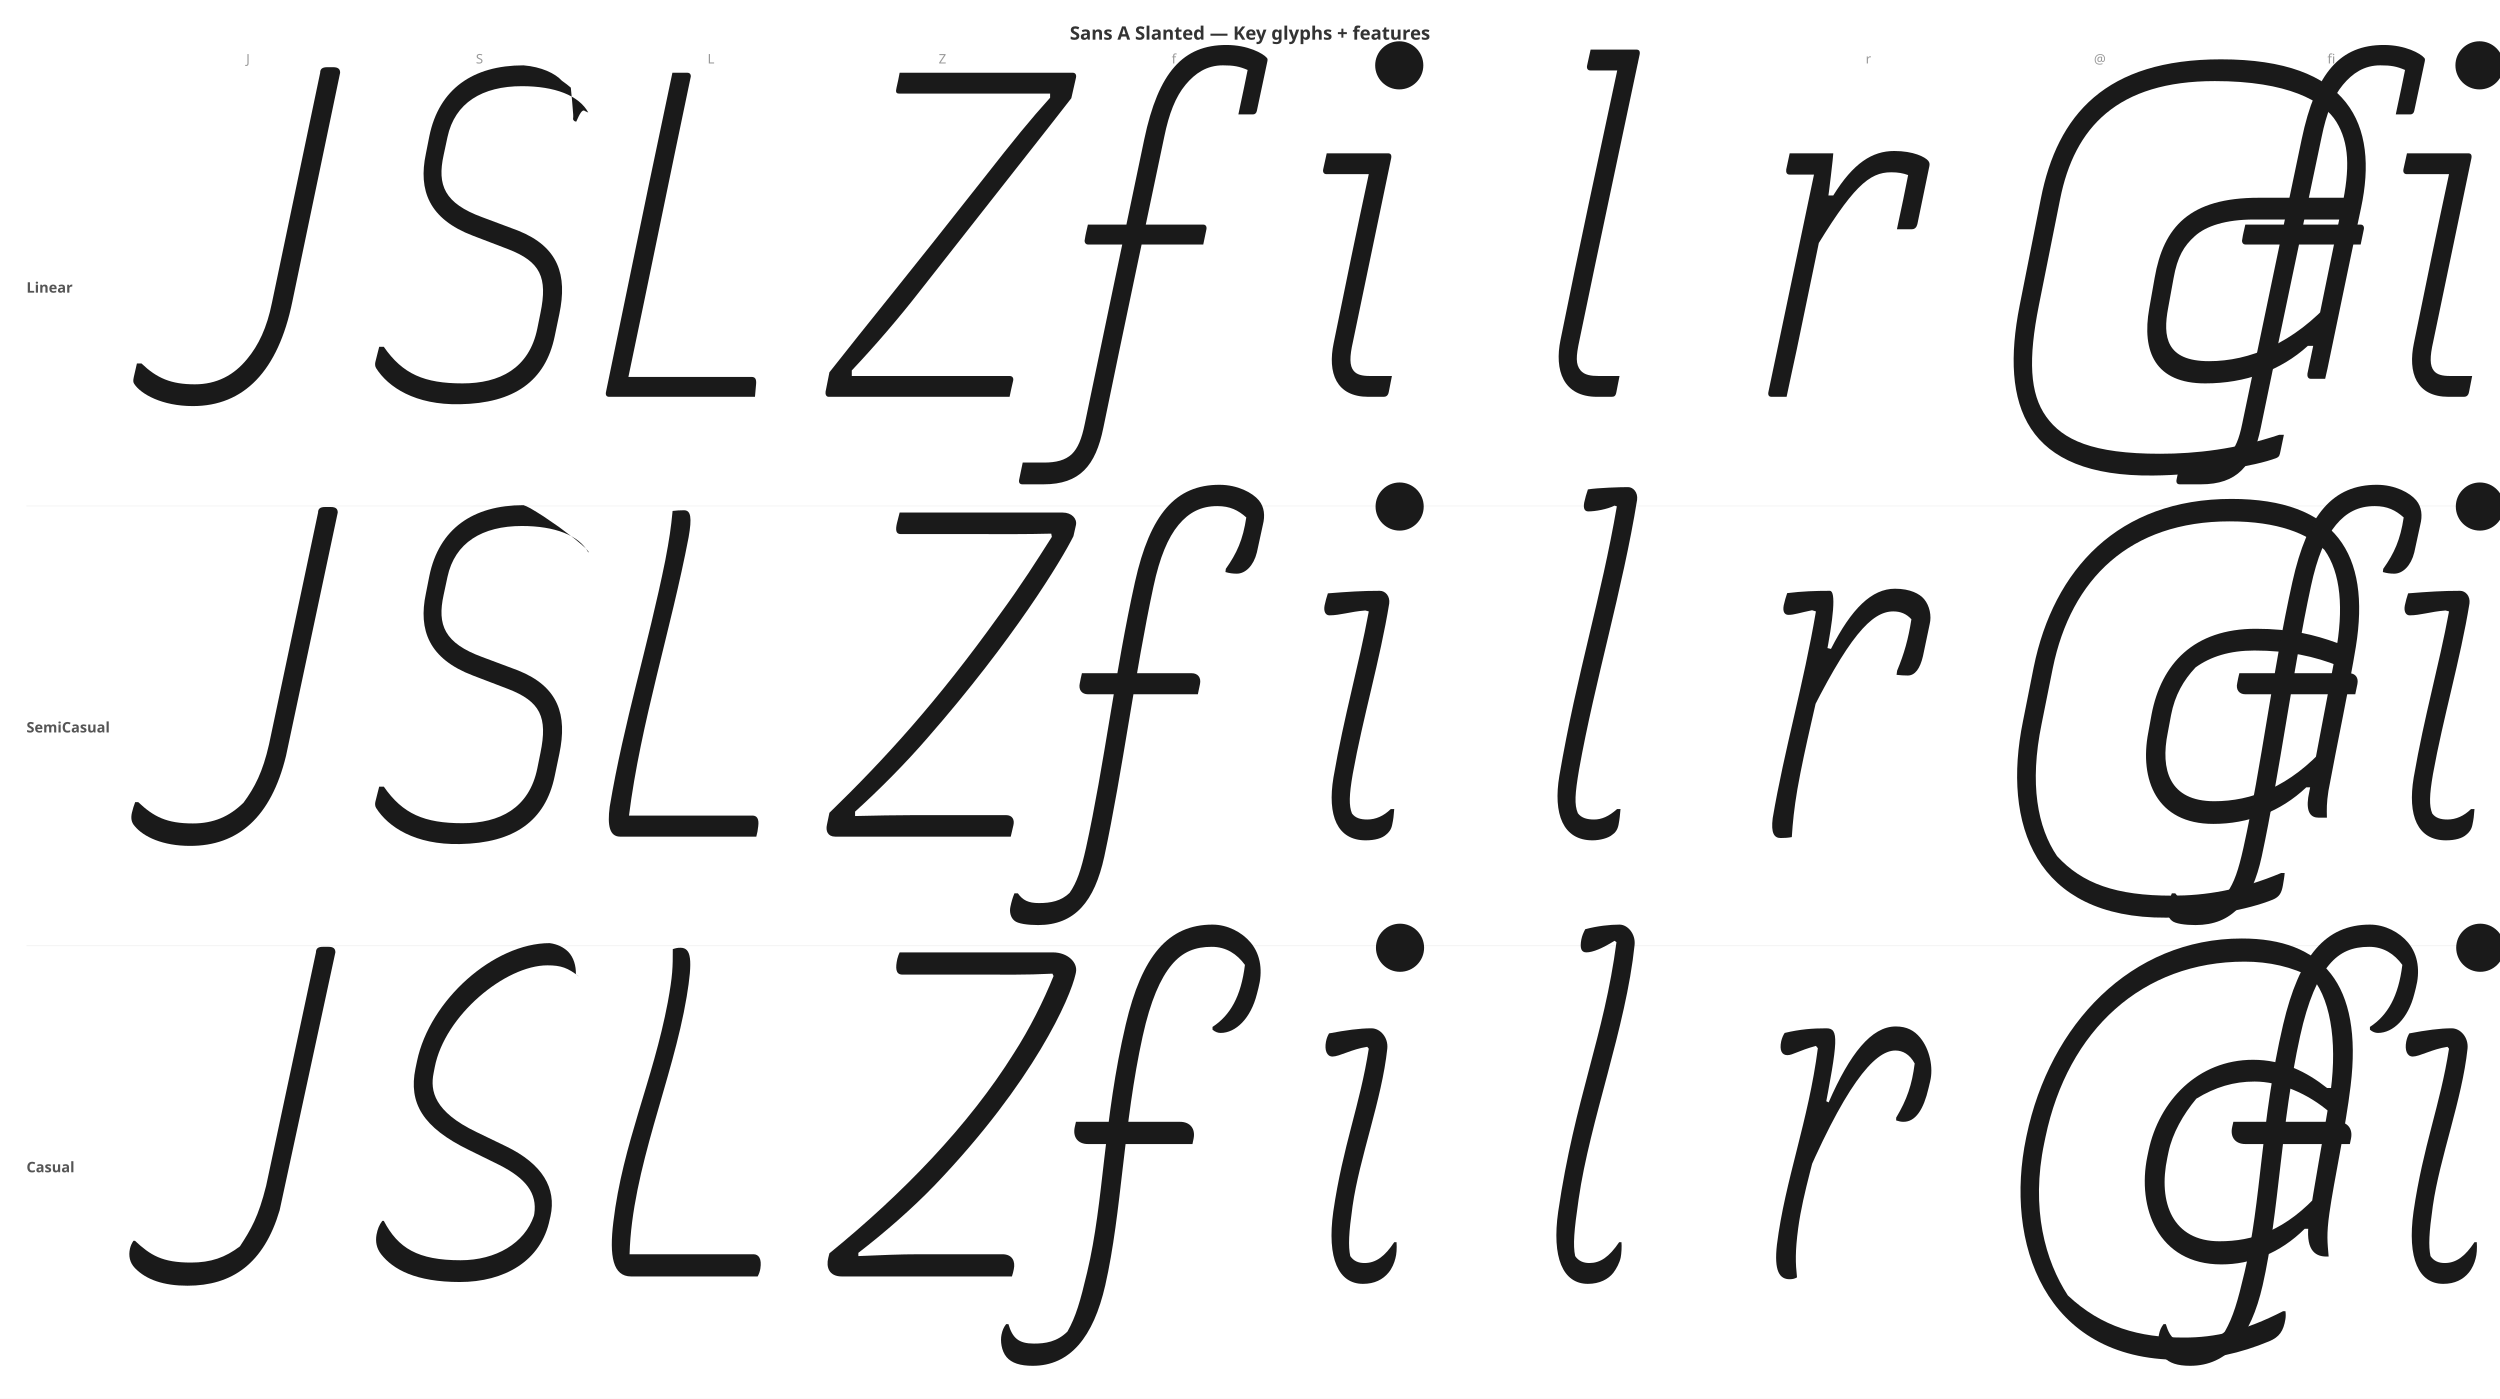
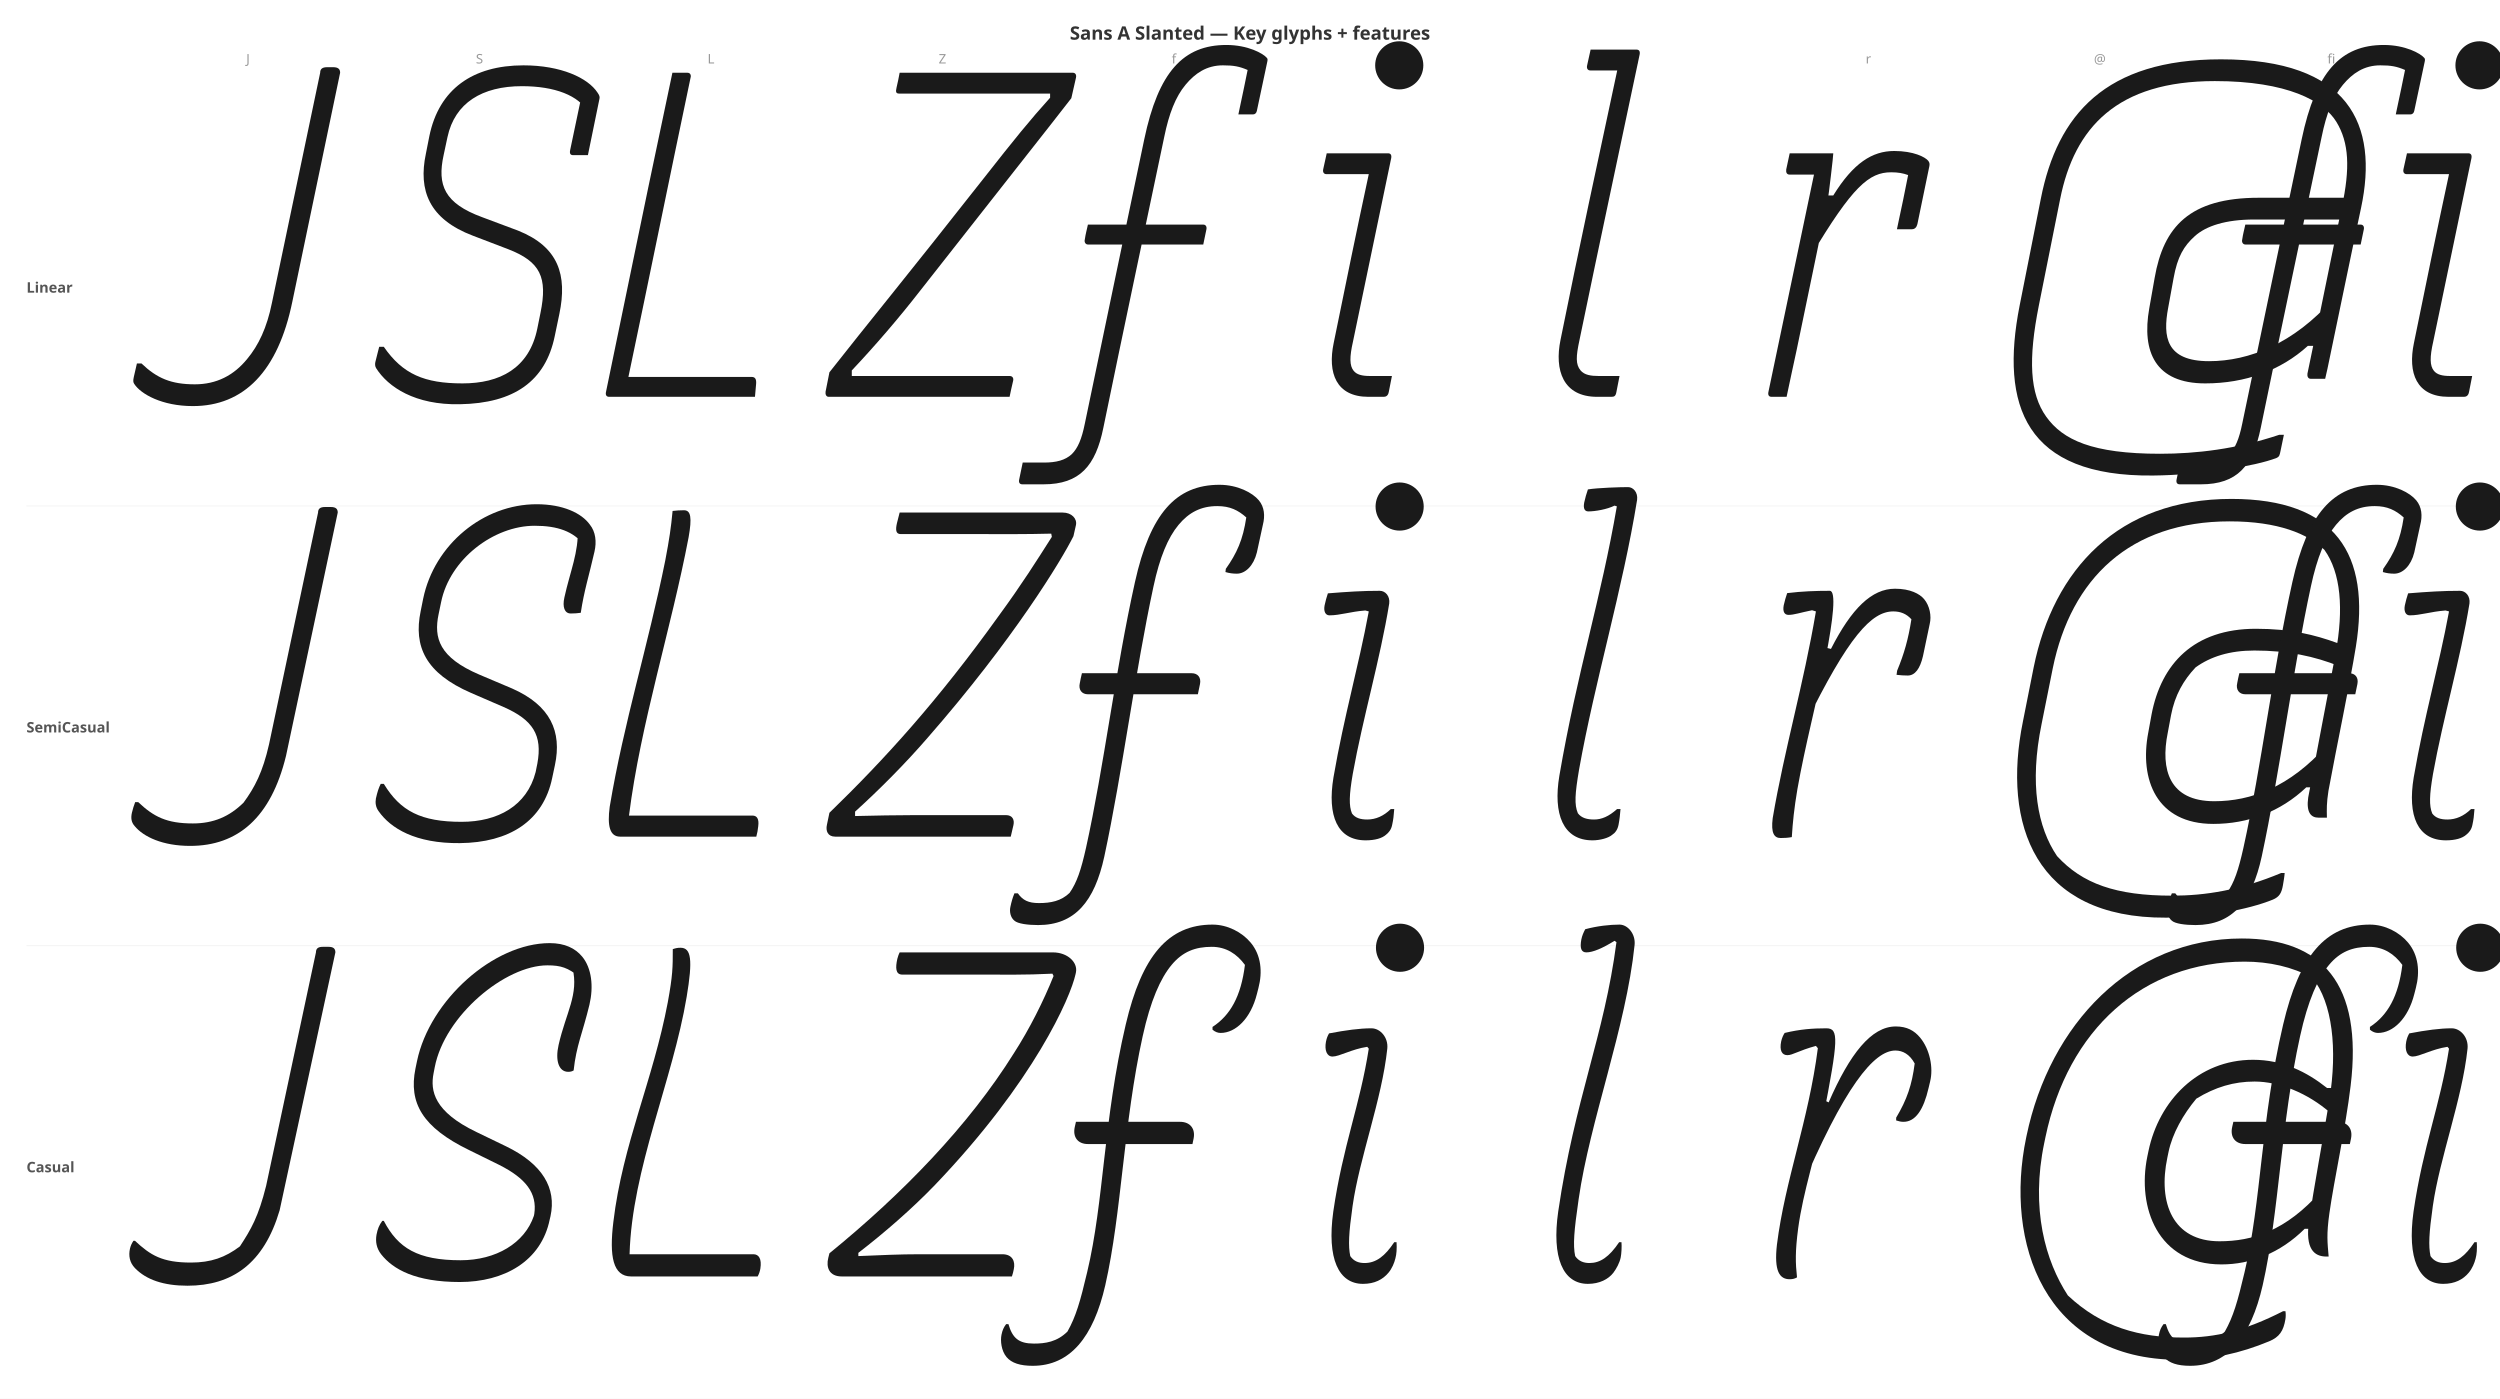
<svg xmlns="http://www.w3.org/2000/svg" width="1890.0" height="1057.5" viewBox="0 0 1890.0 1057.5">
  <rect width="100%" height="100%" fill="white" />
  <text x="945.0" y="30" text-anchor="middle" font-size="14" font-family="sans-serif" font-weight="bold" fill="#333">Sans A Slanted — Key glyphs + features</text>
  <text x="187.5" y="48" text-anchor="middle" font-size="10" font-family="sans-serif" fill="#999">J</text>
  <text x="362.5" y="48" text-anchor="middle" font-size="10" font-family="sans-serif" fill="#999">S</text>
  <text x="537.5" y="48" text-anchor="middle" font-size="10" font-family="sans-serif" fill="#999">L</text>
  <text x="712.5" y="48" text-anchor="middle" font-size="10" font-family="sans-serif" fill="#999">Z</text>
  <text x="887.5" y="48" text-anchor="middle" font-size="10" font-family="sans-serif" fill="#999">f</text>
  <text x="1062.5" y="48" text-anchor="middle" font-size="10" font-family="sans-serif" fill="#999">i</text>
  <text x="1237.5" y="48" text-anchor="middle" font-size="10" font-family="sans-serif" fill="#999">l</text>
  <text x="1412.5" y="48" text-anchor="middle" font-size="10" font-family="sans-serif" fill="#999">r</text>
  <text x="1587.5" y="48" text-anchor="middle" font-size="10" font-family="sans-serif" fill="#999">@</text>
  <text x="1762.5" y="48" text-anchor="middle" font-size="10" font-family="sans-serif" fill="#999">fi</text>
  <text x="20" y="221.25" font-size="11" font-family="sans-serif" font-weight="bold" fill="#555">Linear</text>
  <path d="M147.25 290.55C129.458 290.55 118.667 286.0 107.0 274.8H103.5C102.625 278.65 102.042 281.1 101.167 284.95C100.583 287.75 100.583 288.8 101.458 290.2C106.417 297.9 122.458 307.0 145.792 307.0C184.292 307.0 210.25 280.75 221.042 227.9C232.953 170.843 245.226 112.057 257.137 55C257.137 52.2 255.628 50.8 251.856 50.8C250.347 50.8 248.839 50.8 247.33 50.8C243.558 50.8 242.049 52.2 242.049 55C242.049 55 242.049 55 242.049 55C242.049 55 242.049 55 242.049 55C230.015 112.404 217.617 171.547 205.583 228.95C201.792 247.85 195.375 261.15 186.917 271.3C176.708 283.9 163.583 290.55 147.25 290.55Z" fill="#1a1a1a" />
-   <path d="M395.75 49.4C357.542 49.4 331.875 67.25 324.583 102.95L321.958 116.25C316.125 143.9 324.292 165.6 357.542 178.2L384.083 188.35C408.583 197.8 414.125 209.7 408.583 236.65L406.25 248.2C400.125 278.65 377.667 289.85 349.667 289.85C320.792 289.85 304.458 282.85 290.167 262.2H286.667C285.792 265.35 285.208 268.15 283.75 273.75C283.458 275.15 283.458 276.9 284.333 278.3C293.375 292.65 313.792 306.3 347.625 305.6C388.75 304.9 412.375 288.1 419.375 254.15L422.875 237.35C429.0 207.95 422.292 186.6 391.667 174.35L364.542 164.2C335.958 153.7 330.417 140.05 335.375 117.3L338.292 103.65C343.833 77.75 364.542 65.15 394.583 65.15C419.375 65.15 437.75 72.15 444.75 85.1L442.261 83.973C440.102 82.005 437.907 86.898 435.657 91.931C434.387 91.923 433.615 91.216 433.215 90.088C433.293 88.961 433.493 87.834 433.345 86.706C432.85 79.839 432.245 73.112 431.534 66.244C429.677 64.557 427.502 63.009 424.791 61.042C419.692 55.435 409.305 50.527 395.75 49.4Z" fill="#1a1a1a" />
+   <path d="M395.75 49.4C357.542 49.4 331.875 67.25 324.583 102.95L321.958 116.25C316.125 143.9 324.292 165.6 357.542 178.2L384.083 188.35C408.583 197.8 414.125 209.7 408.583 236.65L406.25 248.2C400.125 278.65 377.667 289.85 349.667 289.85C320.792 289.85 304.458 282.85 290.167 262.2H286.667C285.792 265.35 285.208 268.15 283.75 273.75C283.458 275.15 283.458 276.9 284.333 278.3C293.375 292.65 313.792 306.3 347.625 305.6C388.75 304.9 412.375 288.1 419.375 254.15L422.875 237.35C429.0 207.95 422.292 186.6 391.667 174.35L364.542 164.2C335.958 153.7 330.417 140.05 335.375 117.3L338.292 103.65C343.833 77.75 364.542 65.15 394.583 65.15C419.375 65.15 437.75 72.15 444.75 85.1L440.667 67.6C437.458 83.0 434.25 98.05 431.042 113.45C430.458 116.25 431.333 117.3 433.375 117.3C436.875 117.3 440.958 117.3 444.458 117.3C447.375 102.95 450.292 88.95 453.208 74.6C453.5 73.2 453.208 72.15 451.75 70.05C444.458 58.85 424.042 49.4 395.75 49.4Z" fill="#1a1a1a" />
  <path d="M460.5 300.0H570.75C571.042 296.85 571.333 294.05 571.625 290.2C571.917 286.35 570.75 284.95 568.125 284.95H475.083C490.833 210.05 506.292 133.75 522.042 58.85C522.625 57.1 522.042 55 519.708 55C515.917 55 512.125 55 508.333 55C506.0 66.55 503.375 78.1 501.042 89.65C486.458 158.25 472.458 227.55 458.167 296.15C457.583 298.6 458.458 300.0 460.5 300.0Z" fill="#1a1a1a" />
  <path d="M763.25 300.0C764.125 295.8 764.708 293.0 765.875 288.1C766.458 286.0 765.583 284.25 763.25 284.25H688.875C673.125 284.25 659.125 284.25 643.958 284.25V280.05C661.167 261.85 679.833 240.15 695.583 219.85C751.0 149.15 796.208 92.1 809.917 74.25L813.417 58.85C814.0 56.4 812.833 55 811.083 55H680.125C679.542 58.5 678.667 62.35 677.792 66.2C676.917 69.7 677.5 70.75 679.833 70.75H739.625C763.25 70.75 774.042 70.75 793.875 70.75V73.9C778.708 90.7 767.333 104.7 743.417 135.15C685.667 208.65 655.333 245.4 627.042 281.45L624.125 296.15C623.833 298.25 624.708 300.0 626.458 300.0Z" fill="#1a1a1a" />
  <path d="M773.167 349.7C772.292 353.9 771.417 358.1 770.542 362.3C769.958 364.75 770.833 366.15 772.875 366.15C773.944 366.15 782.806 366.15 788.917 366.15C816.333 366.15 828.292 352.15 834.125 323.45C849.0 251.0 867.083 165.95 880.208 103.3C883.708 86.15 888.667 73.2 896.25 64.1C903.483 55.42 912.209 49.4 924.542 49.4C932.614 49.4 936.99 50.213 943.208 52.9C941.167 62.7 940.0 69 936.792 83.7L936.208 86.5C940.0 86.5 943.5 86.5 947.292 86.5C948.75 86.5 949.917 85.45 950.208 83.7L958.083 46.6C958.375 45.2 958.375 44.5 957.792 43.8C954.943 40.381 943.411 34.0 927.167 34.0C894.638 34.0 875.78 54.202 865.042 105.4C852.208 167.0 834.708 249.95 820.125 320.3C817.792 331.85 814.875 338.85 810.208 343.4C805.25 347.95 798.542 349.7 789.208 349.7C784.893 349.7 780.982 349.7 776.667 349.7ZM822.458 169.8C821.583 174.0 820.708 176.8 820.125 181.0C819.542 183.1 820.708 184.85 822.458 184.85H909.667C910.542 180.65 911.125 177.85 912.0 173.65C912.583 171.2 911.417 169.8 909.667 169.8Z" fill="#1a1a1a" />
  <path d="M1003.0 115.9C1002.125 119.75 1001.25 123.95 1000.375 127.8C999.792 130.25 1000.958 131.65 1002.708 131.65C1013.792 131.65 1019.625 131.65 1030.708 131.65H1034.792C1025.75 173.65 1017.292 214.95 1008.25 259.4C1003.583 281.8 1010.0 300.0 1034.5 300.0C1040.042 300.0 1044.417 300.0 1045.875 300.0C1047.333 300.0 1049.375 299.65 1049.958 296.15C1050.833 291.6 1051.417 288.45 1052.292 284.25H1048.792C1045.0 284.25 1039.75 284.25 1035.667 284.25C1029.542 284.25 1025.75 283.2 1023.417 280.4C1020.208 276.55 1020.208 269.9 1022.833 258.35C1032.75 210.75 1042.083 165.6 1051.708 119.75C1052.292 116.95 1051.125 115.9 1049.375 115.9C1031.583 115.9 1020.792 115.9 1003.0 115.9ZM1039.633 49.4C1039.633 59.452 1047.781 67.6 1057.833 67.6C1067.885 67.6 1076.033 59.452 1076.033 49.4C1076.033 39.348 1067.885 31.2 1057.833 31.2C1047.781 31.2 1039.633 39.348 1039.633 49.4Z" fill="#1a1a1a" />
  <path d="M1202.5 37.5C1201.625 41.35 1200.75 45.55 1199.875 49.4C1199.292 51.85 1200.458 53.25 1202.208 53.25C1207.75 53.25 1218.542 53.25 1220.583 53.25H1222.625C1208.042 121.5 1194.333 184.5 1179.75 256.95C1175.083 279.7 1181.5 300.0 1207.458 300.0C1210.083 300.0 1216.208 300.0 1217.958 300.0C1220.292 300.0 1221.458 299.65 1222.042 296.15C1222.917 291.6 1223.5 288.45 1224.375 284.25H1220.875C1215.917 284.25 1211.833 284.25 1208.625 284.25C1202.792 284.25 1197.833 283.55 1194.917 280.05C1191.125 275.5 1191.417 269.55 1194.042 257.3C1209.5 182.4 1224.375 113.45 1239.542 41.35C1240.125 38.55 1238.958 37.5 1237.208 37.5C1233.417 37.5 1208.042 37.5 1202.5 37.5Z" fill="#1a1a1a" />
  <path d="M1353.0 115.9C1352.125 120.1 1351.25 123.95 1350.375 128.15C1350.083 130.6 1350.958 132.0 1353.0 132.0C1357.375 132.0 1362.333 132.0 1367.0 132.0H1371.375C1360.0 186.6 1348.333 241.55 1336.958 296.15C1336.375 298.6 1337.25 300.0 1339.292 300.0C1343.083 300.0 1346.875 300.0 1350.667 300.0C1353.292 288.1 1355.625 276.2 1358.25 264.65C1366.125 226.5 1374.0 189.05 1381.875 150.55C1382.167 150.2 1386.25 115.9 1385.958 115.9C1375.106 115.9 1363.852 115.9 1353.0 115.9ZM1432.042 114.15C1415.417 114.15 1401.125 123.25 1385.958 147.75H1378.667L1369.042 193.6C1400.542 140.75 1413.083 130.25 1429.708 130.25C1434.958 130.25 1438.75 130.95 1442.542 132.35C1439.917 146.0 1437.583 156.85 1434.958 169.1L1434.083 173.3C1437.875 173.3 1441.667 173.3 1445.458 173.3C1447.5 173.3 1448.958 171.9 1449.542 169.45L1458.583 125.7C1458.875 124.3 1458.875 122.9 1457.708 121.5C1455.375 118.7 1446.625 114.15 1432.042 114.15Z" fill="#1a1a1a" />
  <path d="M1542.875 150.2 1526.833 231.05C1511.958 306.65 1530.917 360.55 1627.75 359.5C1663.625 359.15 1705.042 352.5 1721.083 346.2C1723.417 345.15 1723.417 343.75 1724.0 341.3C1724.583 337.8 1726.042 332.2 1726.625 328.7H1723.125C1690.75 339.55 1660.125 343.05 1633.0 343.05C1581.667 343.05 1559.5 332.55 1546.958 315.05C1534.417 297.55 1533.25 271.65 1541.417 230.7L1557.458 150.55C1568.25 96.3 1600.625 61.3 1674.417 61.3C1729.25 61.3 1756.667 76.35 1766.292 92.1C1775.917 107.85 1776.792 127.1 1770.375 156.85C1764.833 182.4 1753.458 239.45 1744.417 282.5C1744.125 284.6 1745.0 286.35 1746.75 286.35H1757.833C1758.417 283.9 1759.0 281.1 1759.583 278.65C1768.333 237.0 1779.708 181.35 1784.958 157.2C1798.375 94.2 1776.208 44.85 1679.083 44.85C1591.875 44.85 1555.417 86.5 1542.875 150.2ZM1763.667 226.15C1733.917 259.75 1700.375 273.05 1670.042 273.05C1637.375 273.05 1635.042 254.5 1639.125 232.8L1643.208 210.4C1646.125 193.95 1651.083 185.9 1659.25 178.55C1667.708 170.85 1682.583 165.95 1704.167 165.95C1736.25 165.95 1755.208 165.95 1775.333 165.95L1778.833 149.5H1774.167C1755.792 149.5 1738.0 149.5 1707.667 149.5C1655.167 149.5 1635.625 171.55 1628.917 210.05L1624.833 233.15C1619.0 266.05 1629.5 289.85 1667.125 289.85C1697.458 289.85 1724.292 280.05 1744.708 261.5H1755.792Z" fill="#1a1a1a" />
  <path d="M1648.167 349.7C1647.292 353.9 1646.417 358.1 1645.542 362.3C1644.958 364.75 1645.833 366.15 1647.875 366.15C1648.944 366.15 1657.806 366.15 1663.917 366.15C1691.333 366.15 1703.292 352.15 1709.125 323.45C1724.0 251.0 1742.083 165.95 1755.208 103.3C1758.708 86.15 1763.667 73.2 1771.25 64.1C1778.483 55.42 1787.209 49.4 1799.542 49.4C1807.614 49.4 1811.99 50.213 1818.208 52.9C1816.167 62.7 1815.0 69 1811.792 83.7L1811.208 86.5C1815.0 86.5 1818.5 86.5 1822.292 86.5C1823.75 86.5 1824.917 85.45 1825.208 83.7L1833.083 46.6C1833.375 45.2 1833.375 44.5 1832.792 43.8C1829.943 40.381 1818.411 34.0 1802.167 34.0C1769.638 34.0 1750.78 54.202 1740.042 105.4C1727.208 167.0 1709.708 249.95 1695.125 320.3C1692.792 331.85 1689.875 338.85 1685.208 343.4C1680.25 347.95 1673.542 349.7 1664.208 349.7C1659.893 349.7 1655.982 349.7 1651.667 349.7ZM1697.458 169.8C1696.583 174.0 1695.708 176.8 1695.125 181.0C1694.542 183.1 1695.708 184.85 1697.458 184.85H1784.667C1785.542 180.65 1786.125 177.85 1787.0 173.65C1787.583 171.2 1786.417 169.8 1784.667 169.8ZM1819.667 115.9C1818.792 119.75 1817.917 123.95 1817.042 127.8C1816.458 130.25 1817.625 131.65 1819.375 131.65C1830.458 131.65 1836.292 131.65 1847.375 131.65H1851.458C1842.417 173.65 1833.958 214.95 1824.917 259.4C1820.25 281.8 1826.667 300.0 1851.167 300.0C1856.708 300.0 1861.083 300.0 1862.542 300.0C1864.0 300.0 1866.042 299.65 1866.625 296.15C1867.5 291.6 1868.083 288.45 1868.958 284.25H1865.458C1861.667 284.25 1856.417 284.25 1852.333 284.25C1846.208 284.25 1842.417 283.2 1840.083 280.4C1836.875 276.55 1836.875 269.9 1839.5 258.35C1849.417 210.75 1858.75 165.6 1868.375 119.75C1868.958 116.95 1867.792 115.9 1866.042 115.9C1848.25 115.9 1837.458 115.9 1819.667 115.9ZM1856.3 49.4C1856.3 59.452 1864.448 67.6 1874.5 67.6C1884.552 67.6 1892.7 59.452 1892.7 49.4C1892.7 39.348 1884.552 31.2 1874.5 31.2C1864.448 31.2 1856.3 39.348 1856.3 49.4Z" fill="#1a1a1a" />
  <line x1="20" y1="382.5" x2="1870.0" y2="382.5" stroke="#eee" stroke-width="0.5" />
  <text x="20" y="553.75" font-size="11" font-family="sans-serif" font-weight="bold" fill="#555">SemiCasual</text>
  <path d="M145.792 622.525C125.958 622.525 116.188 617.45 104.521 606.425H102.188C101.167 609.225 100.438 611.325 99.708 614.475C98.833 618.5 99.271 621.65 101.75 624.45C108.458 632.675 123.042 639.5 143.75 639.5C179.771 639.5 204.854 618.15 216.229 571.425C229.135 510.73 242.431 448.195 255.337 387.5C255.337 384.7 253.848 383.3 250.128 383.3C248.64 383.3 247.152 383.3 245.664 383.3C241.944 383.3 240.456 384.7 240.456 387.5C240.456 387.5 240.456 387.5 240.456 387.5C240.456 387.5 240.456 387.5 240.456 387.5C228.226 445.308 215.626 504.867 203.396 562.675C198.583 583.85 192.604 595.225 184.146 606.775C173.5 617.275 161.542 622.525 145.792 622.525Z" fill="#1a1a1a" />
-   <path d="M395.75 381.9C357.542 381.9 331.875 399.75 324.583 435.45L321.958 448.75C316.125 476.4 324.292 498.1 357.542 510.7L384.083 520.85C408.583 530.3 414.125 542.2 408.583 569.15L406.25 580.7C400.125 611.15 377.667 622.35 349.667 622.35C320.792 622.35 304.458 615.35 290.167 594.7H286.667C285.792 597.85 285.208 600.65 283.75 606.25C283.458 607.65 283.458 609.4 284.333 610.8C293.375 625.15 313.792 638.8 347.625 638.1C388.75 637.4 412.375 620.6 419.375 586.65L422.875 569.85C429.0 540.45 422.292 519.1 391.667 506.85L364.542 496.7C335.958 486.2 330.417 472.55 335.375 449.8L338.292 436.15C343.833 410.25 364.542 397.65 394.583 397.65C419.375 397.65 437.75 404.65 444.75 417.6L445.048 417.314C444.599 416.497 443.47 415.211 441.729 413.519C439.446 411.484 436.693 409.168 433.544 406.633C430.076 403.943 426.368 401.158 422.503 398.342C418.567 395.557 414.648 392.867 410.839 390.332C407.234 388.016 403.931 385.981 401.028 384.289C398.628 383.003 396.834 382.186 395.75 381.9Z" fill="#1a1a1a" />
+   <path d="M405.667 381.2C365.417 381.2 328.375 411.65 319.917 452.6L318.021 462.05C312.479 488.825 321.812 508.95 356.083 523.825L380.729 534.5C403.042 544.3 410.188 555.85 406.25 577.2L404.938 583.675C398.375 609.225 376.354 621.3 348.938 621.3C318.312 621.3 302.708 613.25 290.167 592.6H287.833C286.229 595.75 285.354 598.55 284.188 603.625C283.604 606.95 284.042 610.275 286.229 613.25C295.271 626.2 314.083 637.75 347.625 637.4C384.958 637.05 410.771 620.775 417.479 588.05L419.521 578.425C424.917 553.05 416.167 533.275 387.146 520.5L362.354 510.0C332.021 497.05 327.792 482.35 331.583 464.325L333.479 455.225C340.042 422.675 373.292 397.475 404.208 397.475C421.708 397.475 433.521 401.85 441.396 411.825L436.729 399.575C437.604 417.425 431.042 431.775 426.667 451.725C425.062 458.9 426.812 463.8 431.479 463.8C434.104 463.8 436.729 463.625 439.062 463.275C441.542 446.65 445.333 435.1 449.417 417.075C451.167 409.55 450.292 402.025 445.917 396.6C439.646 387.85 425.5 381.2 405.667 381.2Z" fill="#1a1a1a" />
  <path d="M468.812 632.5C468.812 632.5 571.771 632.5 571.771 632.5C572.5 629.875 572.938 627.425 573.229 624.625C573.958 619.025 572.208 616.575 568.854 616.575C568.854 616.575 475.521 616.575 475.521 616.575C484.271 546.925 507.458 475.175 520.583 406.225C523.208 391.35 522.333 385.75 517.083 385.75C514.021 385.75 511.396 385.925 508.479 386.275C507.312 398.875 506.0 407.625 502.938 423.725C490.104 487.425 471.583 546.225 460.938 609.925C459.042 624.275 460.938 632.5 468.812 632.5Z" fill="#1a1a1a" />
  <path d="M764.125 632.5C764.854 629.525 765.438 627.075 766.167 623.75C767.042 619.9 765.583 616.225 760.479 616.225C760.479 616.225 692.229 616.225 692.229 616.225C676.625 616.225 662.479 616.575 646.438 616.925C646.438 616.925 646.438 613.6 646.438 613.6C664.812 596.975 684.646 577.025 701.271 557.775C766.458 483.225 802.771 423.025 811.521 405.35C811.521 405.35 813.417 396.95 813.417 396.95C814.438 392.05 810.062 387.5 803.5 387.5C803.5 387.5 680.125 387.5 680.125 387.5C679.542 389.775 678.812 392.575 678.083 395.55C676.917 400.625 677.208 403.775 681.0 403.775C681.0 403.775 740.062 403.775 740.062 403.775C760.917 403.775 774.479 403.95 794.75 403.425C794.75 403.425 795.188 405.875 795.188 405.875C783.812 423.725 772.875 441.225 754.938 465.725C709.0 529.775 668.896 573.875 627.042 614.475C627.042 614.475 625.146 623.575 625.146 623.575C624.125 628.125 625.729 632.5 631.417 632.5C631.417 632.5 764.125 632.5 764.125 632.5Z" fill="#1a1a1a" />
  <path d="M766.896 675.375C765.491 678.781 764.642 681.817 763.833 685.7C763.071 689.186 763.911 693.669 766.896 696.025C769.35 698.328 777.045 699.35 784.833 699.35C812.645 699.35 827.446 681.548 834.854 647.55C848.562 583.675 858.188 507.725 872.042 443.325C876.739 421.308 883.005 406.368 891.0 396.775C898.787 387.431 907.917 382.6 920.312 382.6C929.796 382.6 936.052 385.705 942.188 391.175C939.708 407.975 935.042 418.3 926.729 430.025C926.729 430.025 926.438 432.475 926.438 432.475C929.354 433.35 932.125 433.7 935.042 433.7C941.458 433.7 947.729 427.75 950.208 417.6C950.208 417.6 954.729 396.775 954.729 396.775C956.479 389.95 955.896 383.3 951.667 378.225C946.944 372.557 935.711 366.5 921.917 366.5C888.897 366.5 869.517 388.406 858.042 440.0C843.167 506.85 834.708 579.125 821.0 641.075C817.22 657.916 814.125 667.104 808.604 675.025C802.157 681.241 794.352 682.725 785.417 682.725C777.439 682.725 773.205 680.589 769.521 675.375C769.521 675.375 766.896 675.375 766.896 675.375ZM817.938 508.95C817.354 511.575 816.771 513.675 816.333 516.475C815.167 521.375 817.792 524.875 822.458 524.875C822.458 524.875 905.583 524.875 905.583 524.875C906.167 522.075 906.604 519.975 907.188 517.175C908.208 512.275 905.583 508.95 900.917 508.95C900.917 508.95 817.938 508.95 817.938 508.95Z" fill="#1a1a1a" />
  <path d="M1003.875 448.575C1002.854 451.55 1002.125 454.35 1001.396 457.675C1000.521 462.05 1001.979 465.2 1005.042 465.2C1013.195 465.2 1020.727 462.41 1032.167 461.525C1032.167 461.525 1034.792 462.225 1034.792 462.225C1026.917 504.75 1016.271 540.45 1008.104 587.7C1003.292 616.75 1011.021 635.3 1032.458 635.3C1039.604 635.3 1044.897 633.673 1047.771 631.1C1049.835 629.499 1051.725 627.267 1052.438 623.75C1053.312 619.9 1053.75 616.225 1054.042 611.675C1054.042 611.675 1051.417 611.675 1051.417 611.675C1046.021 616.925 1040.072 619.55 1033.625 619.55C1028.308 619.55 1024.583 618.325 1022.104 615.0C1019.701 609.238 1019.932 601.046 1022.688 585.075C1030.271 542.9 1043.396 498.45 1050.25 456.275C1050.979 450.675 1047.333 446.65 1043.104 446.65C1029.765 446.65 1019.188 447.35 1003.875 448.575ZM1039.925 382.95C1039.925 382.95 1039.925 382.95 1039.925 382.95C1039.925 393.002 1048.073 401.15 1058.125 401.15C1068.177 401.15 1076.325 393.002 1076.325 382.95C1076.325 382.95 1076.325 382.95 1076.325 382.95C1076.325 372.898 1068.177 364.75 1058.125 364.75C1048.073 364.75 1039.925 372.898 1039.925 382.95Z" fill="#1a1a1a" />
  <path d="M1200.458 370.0C1199.292 373.325 1198.417 376.475 1197.688 379.8C1196.812 384.175 1197.833 386.625 1200.75 386.625C1206.0 386.625 1215.042 385.05 1220.583 382.25C1220.583 382.25 1222.333 382.775 1222.333 382.775C1210.375 452.6 1192.438 507.55 1178.875 586.475C1174.062 615.175 1181.5 635.3 1203.958 635.3C1209.646 635.3 1216.062 633.55 1218.833 631.1C1221.167 629.525 1222.917 627.25 1223.646 623.4C1224.375 619.725 1224.812 615.35 1225.104 611.675C1225.104 611.675 1222.479 611.675 1222.479 611.675C1216.208 617.275 1210.812 619.55 1205.125 619.55C1200.021 619.55 1195.646 618.5 1192.875 614.825C1190.104 608.35 1190.688 600.125 1193.75 581.925C1205.708 514.9 1226.854 445.075 1237.646 377.875C1238.375 372.275 1234.729 368.25 1230.792 368.25C1225.25 368.25 1207.75 368.775 1200.458 370.0Z" fill="#1a1a1a" />
  <path d="M1351.104 448.4C1350.083 451.375 1349.208 454.35 1348.479 457.675C1347.604 462.4 1349.062 464.85 1352.125 464.85C1356.352 464.85 1360.91 463.175 1369.917 461.35C1369.917 461.35 1372.833 462.225 1372.833 462.225C1363.646 516.825 1348.917 566.875 1340.167 618.5C1338.708 629.875 1341.333 633.55 1346.146 633.55C1349.062 633.55 1351.833 633.375 1354.604 632.85C1355.333 621.475 1356.354 611.325 1358.833 596.625C1364.667 563.55 1373.417 530.825 1380.125 497.575C1385.958 468.0 1388.292 446.65 1383.333 446.65C1372.722 446.65 1362.364 447.0 1351.104 448.4ZM1432.625 445.075C1415.085 445.075 1399.818 459.907 1384.208 490.575C1384.208 490.575 1376.917 488.825 1376.917 488.825C1376.917 488.825 1364.521 548.15 1364.521 548.15C1397.479 480.775 1414.979 462.225 1431.312 462.225C1436.708 462.225 1441.229 463.975 1445.021 468.175C1442.688 483.05 1439.625 494.075 1434.229 507.025C1434.229 507.025 1433.792 510.175 1433.792 510.175C1436.708 510.525 1439.479 510.7 1442.25 510.7C1447.792 510.7 1451.583 505.45 1453.771 496.0C1453.771 496.0 1458.875 471.675 1458.875 471.675C1460.333 465.725 1458.875 458.025 1454.646 452.95C1451.292 448.925 1444.146 445.075 1432.625 445.075Z" fill="#1a1a1a" />
  <path d="M1537.479 504.4C1537.479 504.4 1529.312 545.525 1529.312 545.525C1513.562 623.05 1538.208 694.275 1637.521 693.75C1667.708 693.575 1699.354 687.8 1718.312 680.1C1723.271 678.0 1724.875 675.025 1725.896 669.25C1726.333 666.625 1727.062 662.6 1727.208 659.975C1727.208 659.975 1724.583 659.975 1724.583 659.975C1693.667 672.925 1667.417 677.125 1642.042 677.125C1599.604 677.125 1574.229 668.025 1555.125 647.2C1540.396 625.5 1534.125 592.775 1543.458 547.275C1543.458 547.275 1551.917 505.1 1551.917 505.1C1565.771 437.375 1610.25 394.15 1685.646 394.15C1722.25 394.15 1744.854 403.6 1757.25 415.675C1769.646 433.0 1771.979 460.125 1765.708 494.075C1760.604 521.2 1751.271 569.15 1745.0 602.925C1743.396 614.3 1747.188 618.15 1752.729 618.15C1752.729 618.15 1759.146 618.15 1759.146 618.15C1759.0 611.675 1758.854 607.3 1760.312 597.85C1766.438 564.6 1776.5 517.0 1781.021 489.0C1792.396 419.0 1765.854 377.175 1686.958 377.175C1601.354 377.175 1552.5 430.55 1537.479 504.4ZM1759.146 563.375C1731.0 595.225 1701.542 605.725 1673.979 605.725C1640.0 605.725 1633.146 581.925 1638.833 553.925C1638.833 553.925 1641.312 540.625 1641.312 540.625C1644.229 525.4 1650.792 514.2 1659.833 504.575C1671.208 496.35 1685.646 491.8 1704.312 491.8C1729.688 491.8 1749.958 496.175 1768.625 503.7C1768.625 503.7 1772.562 486.025 1772.562 486.025C1772.562 486.025 1766.729 486.025 1766.729 486.025C1749.812 479.9 1731.875 475.35 1705.479 475.35C1658.375 475.35 1633.875 501.95 1626.583 540.1C1626.583 540.1 1624.104 553.75 1624.104 553.75C1617.25 589.45 1630.375 622.875 1673.25 622.875C1699.5 622.875 1724.0 613.775 1743.542 595.225C1743.542 595.225 1752.438 595.225 1752.438 595.225C1752.438 595.225 1759.146 563.375 1759.146 563.375Z" fill="#1a1a1a" />
  <path d="M1641.896 675.375C1640.491 678.781 1639.642 681.817 1638.833 685.7C1638.071 689.186 1638.911 693.669 1641.896 696.025C1644.35 698.328 1652.045 699.35 1659.833 699.35C1687.645 699.35 1702.446 681.548 1709.854 647.55C1723.562 583.675 1733.188 507.725 1747.042 443.325C1751.739 421.308 1758.005 406.368 1766.0 396.775C1773.787 387.431 1782.917 382.6 1795.312 382.6C1804.796 382.6 1811.052 385.705 1817.188 391.175C1814.708 407.975 1810.042 418.3 1801.729 430.025C1801.729 430.025 1801.438 432.475 1801.438 432.475C1804.354 433.35 1807.125 433.7 1810.042 433.7C1816.458 433.7 1822.729 427.75 1825.208 417.6C1825.208 417.6 1829.729 396.775 1829.729 396.775C1831.479 389.95 1830.896 383.3 1826.667 378.225C1821.944 372.557 1810.711 366.5 1796.917 366.5C1763.897 366.5 1744.517 388.406 1733.042 440.0C1718.167 506.85 1709.708 579.125 1696.0 641.075C1692.22 657.916 1689.125 667.104 1683.604 675.025C1677.157 681.241 1669.352 682.725 1660.417 682.725C1652.439 682.725 1648.205 680.589 1644.521 675.375C1644.521 675.375 1641.896 675.375 1641.896 675.375ZM1692.938 508.95C1692.354 511.575 1691.771 513.675 1691.333 516.475C1690.167 521.375 1692.792 524.875 1697.458 524.875C1697.458 524.875 1780.583 524.875 1780.583 524.875C1781.167 522.075 1781.604 519.975 1782.188 517.175C1783.208 512.275 1780.583 508.95 1775.917 508.95C1775.917 508.95 1692.938 508.95 1692.938 508.95ZM1820.542 448.575C1819.521 451.55 1818.792 454.35 1818.062 457.675C1817.187 462.05 1818.646 465.2 1821.708 465.2C1829.861 465.2 1837.394 462.41 1848.833 461.525C1848.833 461.525 1851.458 462.225 1851.458 462.225C1843.583 504.75 1832.937 540.45 1824.771 587.7C1819.958 616.75 1827.687 635.3 1849.125 635.3C1856.271 635.3 1861.564 633.673 1864.437 631.1C1866.501 629.499 1868.392 627.267 1869.104 623.75C1869.979 619.9 1870.417 616.225 1870.708 611.675C1870.708 611.675 1868.083 611.675 1868.083 611.675C1862.687 616.925 1856.739 619.55 1850.292 619.55C1844.974 619.55 1841.25 618.325 1838.771 615.0C1836.367 609.238 1836.599 601.046 1839.354 585.075C1846.937 542.9 1860.062 498.45 1866.917 456.275C1867.646 450.675 1864 446.65 1859.771 446.65C1846.432 446.65 1835.854 447.35 1820.542 448.575ZM1856.592 382.95C1856.592 382.95 1856.592 382.95 1856.592 382.95C1856.592 393.002 1864.74 401.15 1874.792 401.15C1884.844 401.15 1892.992 393.002 1892.992 382.95C1892.992 382.95 1892.992 382.95 1892.992 382.95C1892.992 372.898 1884.844 364.75 1874.792 364.75C1864.74 364.75 1856.592 372.898 1856.592 382.95Z" fill="#1a1a1a" />
  <line x1="20" y1="715.0" x2="1870.0" y2="715.0" stroke="#eee" stroke-width="0.5" />
  <text x="20" y="886.25" font-size="11" font-family="sans-serif" font-weight="bold" fill="#555">Casual</text>
  <path d="M144.333 954.5C122.458 954.5 113.708 948.9 102.042 938.05H100.875C99.708 939.8 98.833 941.55 98.25 944.0C97.083 949.25 97.958 954.5 102.042 958.7C110.5 967.45 123.625 972.0 141.708 972.0C175.25 972.0 199.458 955.55 211.417 914.95C225.32 850.616 239.644 784.333 253.547 720.0C253.547 717.2 252.078 715.8 248.407 715.8C246.939 715.8 245.47 715.8 244.002 715.8C240.33 715.8 238.862 717.2 238.862 720.0C238.862 720.0 238.862 720.0 238.862 720.0C238.862 720.0 238.862 720.0 238.862 720.0C226.436 778.212 213.634 838.188 201.208 896.4C195.375 919.85 189.833 929.3 181.375 942.25C170.292 950.65 159.5 954.5 144.333 954.5Z" fill="#1a1a1a" />
-   <path d="M415.583 713.0C373.292 713.0 324.875 756.05 315.25 802.25L314.083 807.85C308.833 833.75 319.333 852.3 354.625 869.45L377.375 880.65C397.5 890.8 406.25 902.0 403.917 917.75L403.625 919.15C396.625 939.8 375.042 952.75 348.208 952.75C315.833 952.75 300.958 943.65 290.167 923.0H289.0C286.667 926.15 285.5 928.95 284.625 933.5C283.75 938.75 284.625 943.65 288.125 948.2C297.167 959.75 314.375 969.2 347.625 969.2C381.167 969.2 409.167 953.45 415.583 921.95L416.167 919.5C420.833 898.15 410.042 879.95 382.625 866.65L360.167 855.8C328.083 840.4 325.167 824.65 327.792 811.35L328.667 806.8C336.25 767.6 382.042 729.8 413.833 729.8C424.042 729.8 429.292 731.55 438.042 738.55C436.7 737.5 436.0 736.8 435.371 736.461C435.519 730.194 433.717 723.787 429.51 719.481C426.065 716.154 421.534 713.807 415.583 713.0Z" fill="#1a1a1a" />
+   <path d="M415.583 713.0C373.292 713.0 324.875 756.05 315.25 802.25L314.083 807.85C308.833 833.75 319.333 852.3 354.625 869.45L377.375 880.65C397.5 890.8 406.25 902.0 403.917 917.75L403.625 919.15C396.625 939.8 375.042 952.75 348.208 952.75C315.833 952.75 300.958 943.65 290.167 923.0H289.0C286.667 926.15 285.5 928.95 284.625 933.5C283.75 938.75 284.625 943.65 288.125 948.2C297.167 959.75 314.375 969.2 347.625 969.2C381.167 969.2 409.167 953.45 415.583 921.95L416.167 919.5C420.833 898.15 410.042 879.95 382.625 866.65L360.167 855.8C328.083 840.4 325.167 824.65 327.792 811.35L328.667 806.8C336.25 767.6 382.042 729.8 413.833 729.8C424.042 729.8 429.292 731.55 438.042 738.55L432.792 731.55C437.75 751.85 427.833 765.5 422.292 790.0C419.667 801.55 422.292 810.3 429.583 810.3C431.333 810.3 432.5 809.95 433.667 809.25C435.708 790.35 440.375 781.25 445.625 759.55C448.833 745.9 447.375 731.9 440.083 723.15C434.833 716.85 426.958 713.0 415.583 713.0Z" fill="#1a1a1a" />
  <path d="M477.125 965.0H572.792C573.958 962.9 574.542 960.8 574.833 959.05C576.0 951.7 573.667 948.2 569.583 948.2H475.958C477.708 883.8 508.625 816.6 519.125 753.6C523.792 725.6 522.625 716.5 514.458 716.5C512.125 716.5 510.667 716.85 508.625 717.55C508.625 731.2 508.625 737.15 504.833 757.8C493.75 816.6 470.708 864.9 463.708 923.7C460.5 949.95 463.417 965.0 477.125 965.0Z" fill="#1a1a1a" />
  <path d="M765.0 965.0C765.583 963.25 766.167 961.15 766.458 959.4C767.625 953.8 765.583 948.2 757.708 948.2H695.583C680.125 948.2 665.833 948.9 648.917 949.6V947.15C668.458 932.1 689.458 913.9 706.958 895.7C781.917 817.3 809.333 753.95 813.125 736.45L813.417 735.05C814.875 727.7 807.292 720.0 795.917 720.0H680.125C679.542 721.05 678.958 722.8 678.375 724.9C676.917 731.55 676.917 736.8 682.167 736.8H740.5C758.583 736.8 774.917 737.15 795.625 736.1L796.5 737.85C788.917 756.75 778.417 777.75 766.458 796.3C732.333 850.9 682.458 902.35 627.042 947.5L626.167 951.0C624.417 958.0 626.75 965.0 636.375 965.0Z" fill="#1a1a1a" />
  <path d="M760.625 1001.05C758.69 1003.663 757.868 1005.535 757.125 1009.1C756.183 1013.621 756.989 1021.187 760.917 1025.9C764.755 1030.506 771.284 1032.55 780.75 1032.55C808.958 1032.55 826.6 1010.946 835.583 971.65C848.125 916.35 849.292 849.5 863.875 783.35C869.771 756.466 877.344 739.537 885.75 729.45C894.09 719.442 903.625 715.8 916.083 715.8C926.978 715.8 935.114 721.196 941.167 729.45C938.25 753.25 930.083 767.6 916.667 776.35V778.45C918.708 780.2 920.75 780.9 922.792 780.9C934.167 780.9 945.542 770.05 950.208 751.5L951.375 746.95C954.583 734.7 953.417 722.1 945.542 712.65C938.945 704.734 928.01 699.0 916.667 699.0C883.156 699.0 863.254 722.61 851.042 774.6C834.125 846.7 834.708 908.3 821.875 961.85C816.649 983.982 813.375 995.357 807.0 1006.65C799.064 1014.531 790.162 1015.75 781.625 1015.75C769.985 1015.75 765.428 1011.479 762.375 1001.05ZM813.417 848.1C813.125 849.15 812.833 850.55 812.542 851.95C810.792 859.65 814.875 864.9 822.458 864.9H901.5C901.792 863.5 902.083 862.1 902.375 860.7C903.833 853.35 899.75 848.1 892.167 848.1Z" fill="#1a1a1a" />
  <path d="M1004.75 781.25C1003.583 783.35 1003.0 784.75 1002.417 787.55C1001.25 793.85 1003.0 798.75 1007.375 798.75C1012.598 798.75 1021.829 793.169 1033.625 791.4L1034.792 792.8C1028.083 835.85 1015.25 865.95 1007.958 916.0C1003.0 951.7 1012.042 970.6 1030.417 970.6C1039.167 970.6 1045.378 967.346 1049.667 962.2C1052.336 958.997 1054.075 954.885 1054.917 951.35C1055.792 948.2 1056.083 944.0 1055.792 939.1H1054.042C1047.042 949.6 1040.394 954.85 1031.583 954.85C1027.073 954.85 1023.417 953.45 1020.792 949.6C1019.193 941.926 1019.656 932.192 1022.542 911.8C1027.792 875.05 1044.708 831.3 1048.792 792.8C1049.667 784.4 1043.542 777.4 1036.833 777.4C1027.946 777.4 1017.583 778.8 1004.75 781.25ZM1040.217 716.5C1040.217 726.552 1048.365 734.7 1058.417 734.7C1068.469 734.7 1076.617 726.552 1076.617 716.5C1076.617 706.448 1068.469 698.3 1058.417 698.3C1048.365 698.3 1040.217 706.448 1040.217 716.5Z" fill="#1a1a1a" />
  <path d="M1198.417 702.5C1196.958 705.3 1196.083 707.4 1195.5 710.2C1194.333 716.5 1195.208 720.0 1199.292 720.0C1204.25 720.0 1211.542 716.85 1220.583 711.25L1222.042 712.3C1212.708 783.7 1190.542 830.6 1178.0 916.0C1173.042 950.65 1181.5 970.6 1200.458 970.6C1209.208 970.6 1215.917 967.1 1219.708 962.2C1222.042 959.05 1224.375 954.85 1225.25 950.65C1225.833 947.85 1226.125 942.25 1225.833 939.1H1224.083C1216.5 950.3 1209.792 954.85 1201.625 954.85C1197.25 954.85 1193.458 953.45 1190.833 949.6C1189.083 941.2 1189.958 930.7 1193.458 906.55C1201.917 847.4 1229.333 776.7 1235.75 714.4C1236.625 706.0 1230.5 699.0 1224.375 699.0C1217.083 699.0 1207.458 700.05 1198.417 702.5Z" fill="#1a1a1a" />
  <path d="M1349.208 780.9C1348.042 782.65 1347.167 784.75 1346.583 787.2C1345.125 794.2 1347.167 797.7 1351.25 797.7C1355.329 797.7 1359.487 794.349 1372.833 790.7L1374.292 792.45C1367.292 847.05 1349.5 892.2 1343.375 940.85C1341.042 961.15 1345.417 967.1 1353.0 967.1C1355.042 967.1 1356.792 966.75 1358.542 965.7C1357.375 954.85 1357.083 946.45 1359.417 928.6C1363.208 900.6 1372.833 872.6 1378.375 844.6C1389.75 785.8 1390.333 777.4 1380.708 777.4C1370.339 777.4 1360.875 778.1 1349.208 780.9ZM1433.208 776.0C1414.754 776.0 1398.511 796.563 1382.458 833.4L1375.167 829.9L1360.0 902.7C1394.417 820.8 1416.875 794.2 1432.917 794.2C1438.458 794.2 1443.708 797.0 1447.5 804.0C1445.458 820.1 1441.667 831.3 1433.5 844.95V847.05C1435.542 847.75 1437.292 848.1 1439.042 848.1C1448.083 848.1 1454.208 839.0 1458.0 822.55L1459.167 817.65C1461.792 807.15 1458.875 793.15 1451.583 784.4C1447.208 779.15 1441.667 776.0 1433.208 776.0Z" fill="#1a1a1a" />
  <path d="M1532.083 858.6 1531.792 860.0C1515.167 939.45 1545.5 1028.0 1647.292 1028.0C1671.792 1028.0 1693.667 1023.1 1715.542 1014.0C1723.125 1010.85 1726.333 1006.3 1727.792 997.2C1728.083 995.45 1728.083 993.0 1727.792 991.25H1726.042C1696.583 1006.3 1674.708 1011.2 1651.083 1011.2C1617.542 1011.2 1588.958 1003.5 1563.292 979.35C1546.375 953.45 1535.0 913.9 1545.5 863.85L1546.375 859.65C1563.292 778.45 1619.875 727.0 1696.875 727.0C1715.25 727.0 1733.042 730.85 1748.208 739.25C1763.375 758.15 1767.167 793.15 1761.042 831.3C1756.375 860.0 1749.083 898.85 1745.583 923.35C1742.667 944.0 1749.375 949.95 1758.708 949.95H1760.458C1759.583 939.45 1758.708 933.5 1761.042 917.05C1764.542 892.2 1773.292 852.65 1777.083 820.8C1786.417 743.8 1755.5 709.5 1694.833 709.5C1610.833 709.5 1549.583 774.6 1532.083 858.6ZM1754.625 900.6C1728.083 930.7 1702.708 938.4 1677.917 938.4C1642.625 938.4 1631.25 909.35 1638.542 875.05L1639.417 870.85C1642.333 856.85 1650.5 842.5 1660.417 830.6C1674.708 821.85 1688.708 817.65 1704.458 817.65C1723.125 817.65 1744.708 826.4 1761.917 841.45L1766.292 822.55H1759.292C1743.833 810.3 1725.75 801.2 1703.292 801.2C1661.583 801.2 1632.125 832.35 1624.25 870.15L1623.375 874.35C1615.5 912.85 1631.25 955.9 1679.375 955.9C1701.542 955.9 1723.708 947.5 1742.375 928.95H1749.083Z" fill="#1a1a1a" />
  <path d="M1635.625 1001.05C1633.69 1003.663 1632.868 1005.535 1632.125 1009.1C1631.183 1013.621 1631.989 1021.187 1635.917 1025.9C1639.755 1030.506 1646.284 1032.55 1655.75 1032.55C1683.958 1032.55 1701.6 1010.946 1710.583 971.65C1723.125 916.35 1724.292 849.5 1738.875 783.35C1744.771 756.466 1752.344 739.537 1760.75 729.45C1769.09 719.442 1778.625 715.8 1791.083 715.8C1801.978 715.8 1810.114 721.196 1816.167 729.45C1813.25 753.25 1805.083 767.6 1791.667 776.35V778.45C1793.708 780.2 1795.75 780.9 1797.792 780.9C1809.167 780.9 1820.542 770.05 1825.208 751.5L1826.375 746.95C1829.583 734.7 1828.417 722.1 1820.542 712.65C1813.945 704.734 1803.01 699.0 1791.667 699.0C1758.156 699.0 1738.254 722.61 1726.042 774.6C1709.125 846.7 1709.708 908.3 1696.875 961.85C1691.649 983.982 1688.375 995.357 1682.0 1006.65C1674.064 1014.531 1665.162 1015.75 1656.625 1015.75C1644.985 1015.75 1640.428 1011.479 1637.375 1001.05ZM1688.417 848.1C1688.125 849.15 1687.833 850.55 1687.542 851.95C1685.792 859.65 1689.875 864.9 1697.458 864.9H1776.5C1776.792 863.5 1777.083 862.1 1777.375 860.7C1778.833 853.35 1774.75 848.1 1767.167 848.1ZM1821.417 781.25C1820.25 783.35 1819.667 784.75 1819.083 787.55C1817.917 793.85 1819.667 798.75 1824.042 798.75C1829.264 798.75 1838.496 793.169 1850.292 791.4L1851.458 792.8C1844.75 835.85 1831.917 865.95 1824.625 916.0C1819.667 951.7 1828.708 970.6 1847.083 970.6C1855.833 970.6 1862.045 967.346 1866.333 962.2C1869.002 958.997 1870.742 954.885 1871.583 951.35C1872.458 948.2 1872.75 944.0 1872.458 939.1H1870.708C1863.708 949.6 1857.061 954.85 1848.25 954.85C1843.74 954.85 1840.083 953.45 1837.458 949.6C1835.86 941.926 1836.323 932.192 1839.208 911.8C1844.458 875.05 1861.375 831.3 1865.458 792.8C1866.333 784.4 1860.208 777.4 1853.5 777.4C1844.613 777.4 1834.25 778.8 1821.417 781.25ZM1856.883 716.5C1856.883 726.552 1865.031 734.7 1875.083 734.7C1885.135 734.7 1893.283 726.552 1893.283 716.5C1893.283 706.448 1885.135 698.3 1875.083 698.3C1865.031 698.3 1856.883 706.448 1856.883 716.5Z" fill="#1a1a1a" />
</svg>
